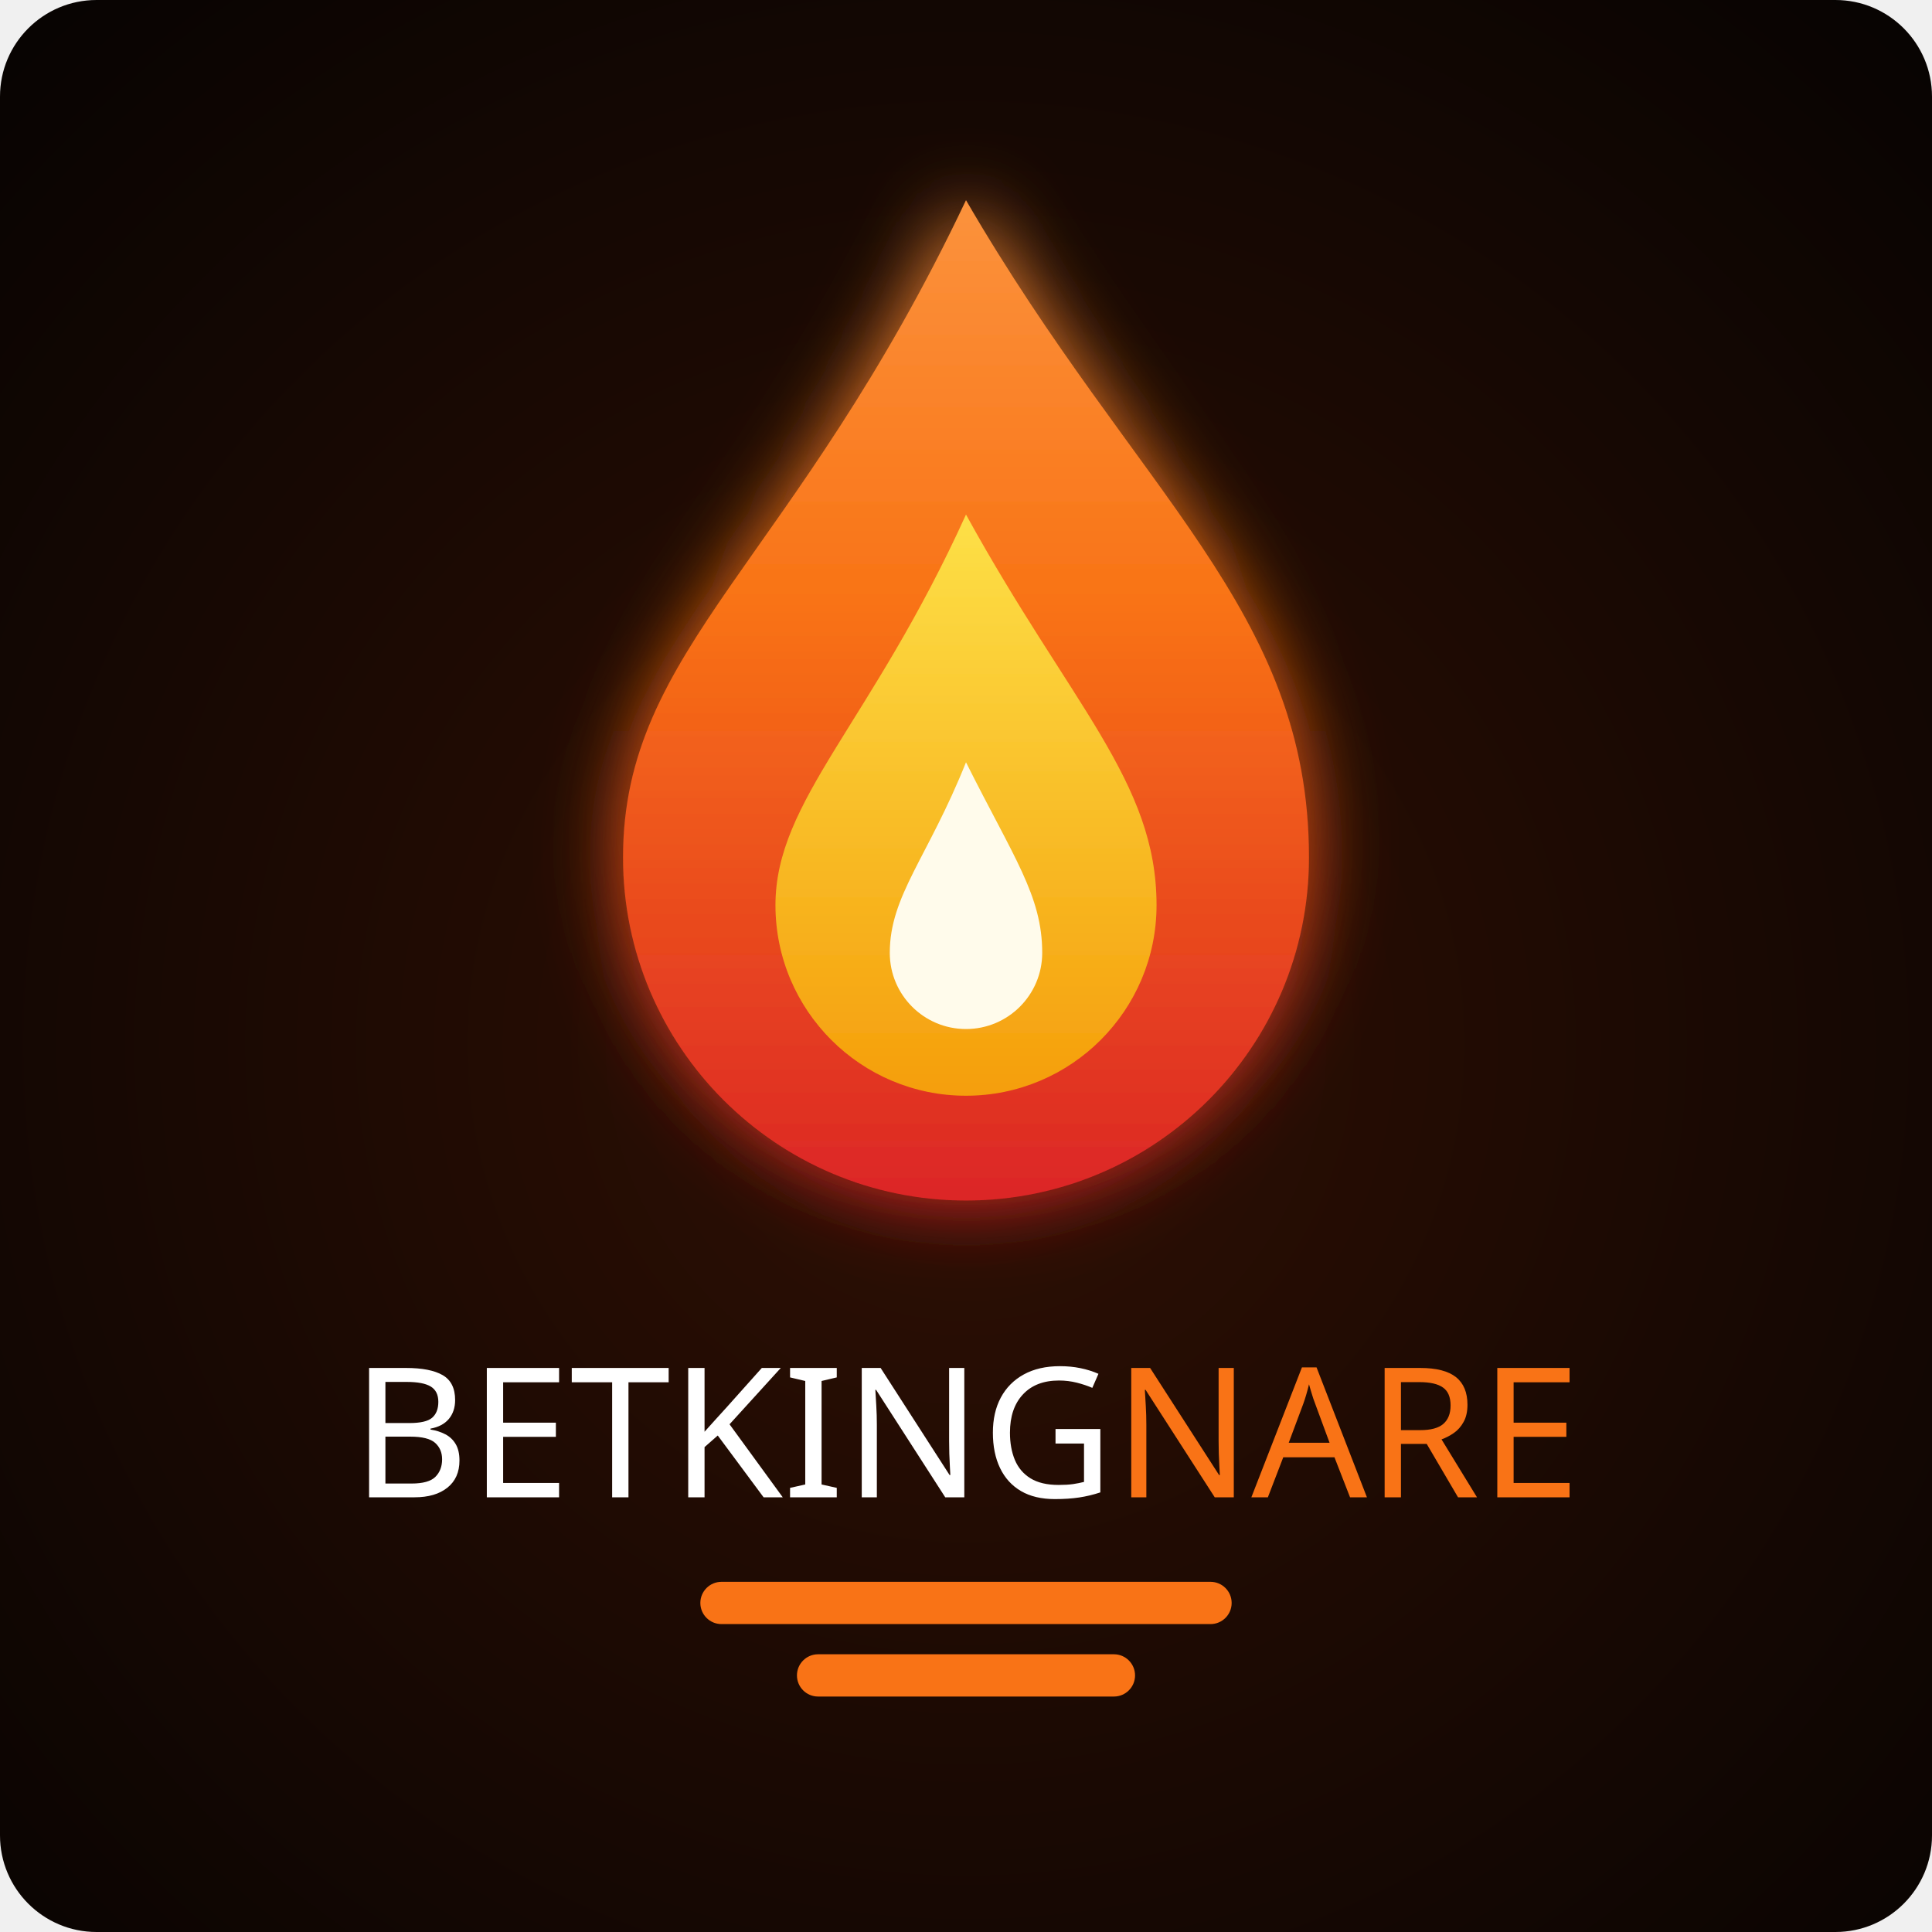
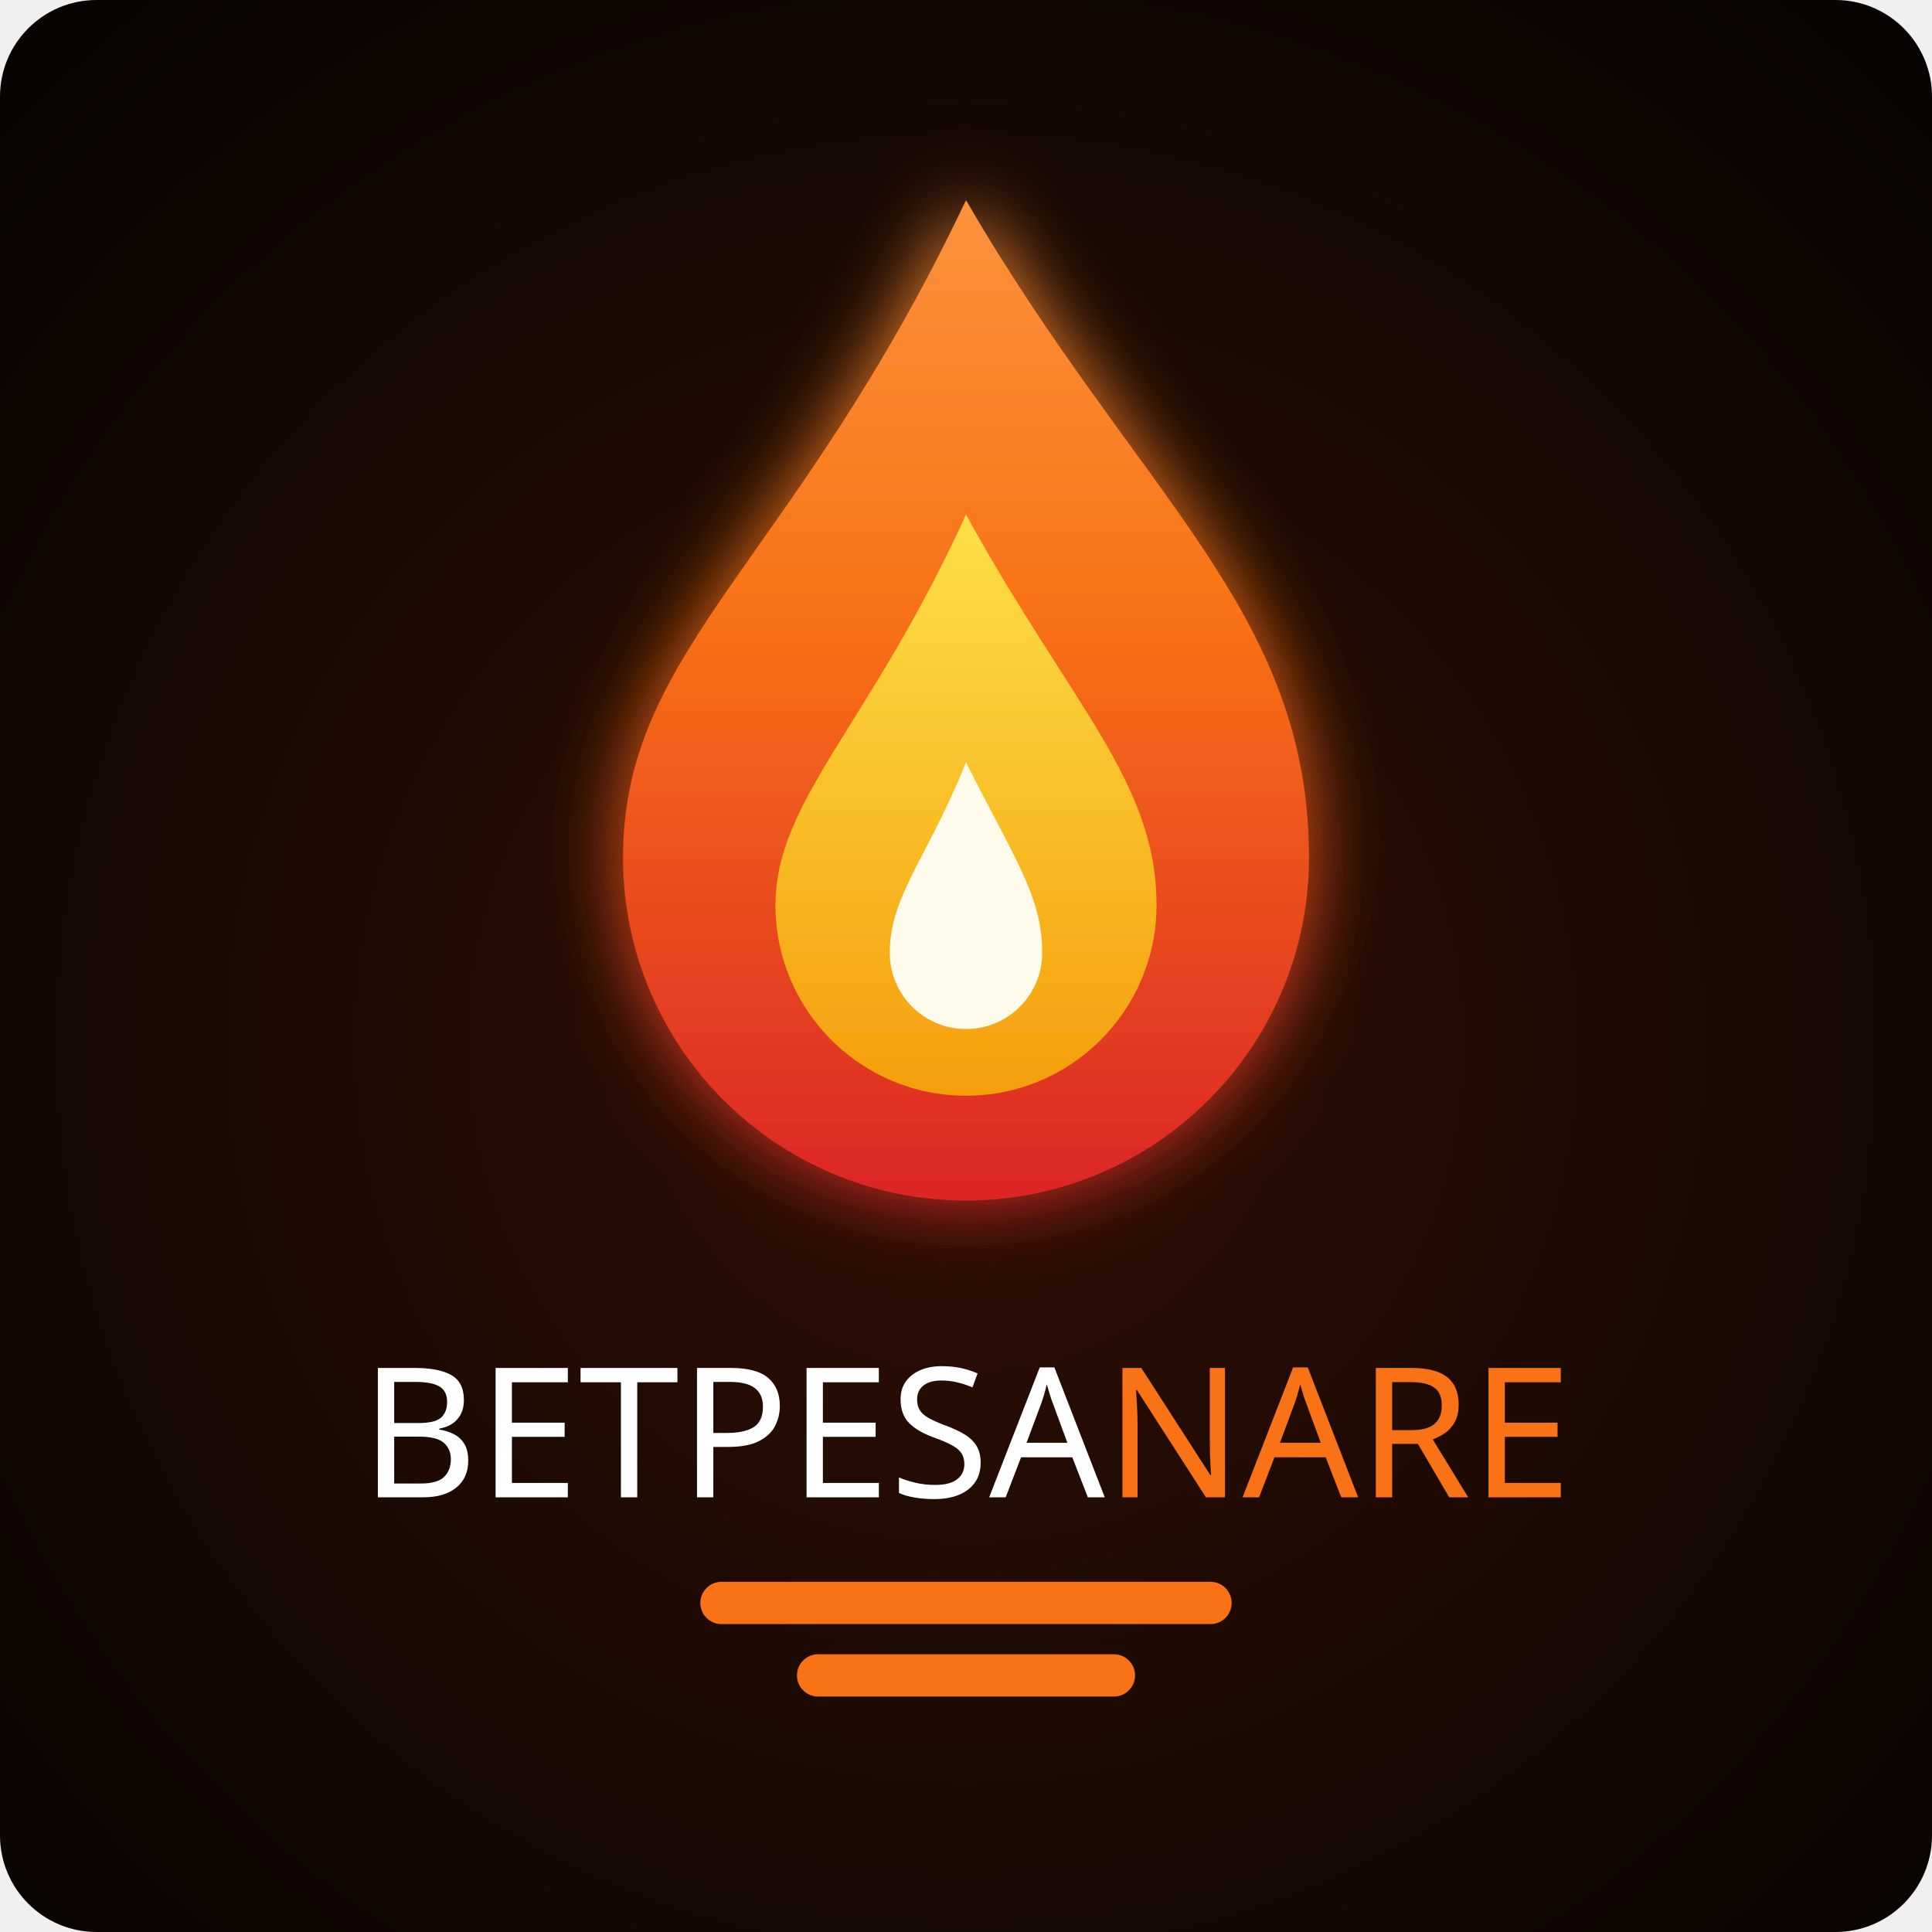
<svg xmlns="http://www.w3.org/2000/svg" viewBox="0 0 320 320" width="320" height="320" role="img">
  <defs>
    <filter id="soft" x="-35%" y="-35%" width="170%" height="170%">
      <feGaussianBlur stdDeviation="8" result="b" />
      <feMerge>
        <feMergeNode in="b" />
        <feMergeNode in="SourceGraphic" />
      </feMerge>
    </filter>
    <radialGradient id="nbg" cx="50%" cy="54%" r="74%">
      <stop offset="0%" stop-color="#301004" />
      <stop offset="100%" stop-color="#060302" />
    </radialGradient>
    <linearGradient id="flame1" x1="0%" y1="100%" x2="0%" y2="0%">
      <stop offset="0%" stop-color="#dc2626" />
      <stop offset="60%" stop-color="#f97316" />
      <stop offset="100%" stop-color="#fb923c" />
    </linearGradient>
    <linearGradient id="flame2" x1="0%" y1="100%" x2="0%" y2="0%">
      <stop offset="0%" stop-color="#f59e0b" />
      <stop offset="100%" stop-color="#fde047" />
    </linearGradient>
  </defs>
  <rect width="320" height="320" rx="16" fill="url(#nbg)" />
  <g transform="translate(160 116) scale(0.789) translate(-160 -135)">
    <g filter="url(#soft)">
      <path d="M160 30 C196 92 232 116 232 168 a72 72 0 0 1 -144 0 C88 124 124 106 160 30 Z" fill="url(#flame1)" />
      <path d="M160 96 C182 136 200 152 200 178 a40 40 0 0 1 -80 0 C120 156 140 140 160 96 Z" fill="url(#flame2)" />
      <path d="M160 148 C170 168 176 176 176 188 a16 16 0 0 1 -32 0 C144 176 152 168 160 148 Z" fill="#fffbeb" />
    </g>
  </g>
-   <text x="160" y="248" text-anchor="middle" font-family="Impact,'Arial Black','Haettenschweiler',sans-serif" font-size="30" fill="#ffffff">BETKING<tspan fill="#f97316">NARE</tspan>
+   <text x="160" y="248" text-anchor="middle" font-family="Impact,'Arial Black','Haettenschweiler',sans-serif" font-size="30" fill="#ffffff">BETPESA<tspan fill="#f97316">NARE</tspan>
  </text>
  <rect x="116" y="262" width="88" height="7" rx="3.5" fill="#f97316" />
  <rect x="132" y="274" width="56" height="7" rx="3.5" fill="#f97316" />
</svg>
